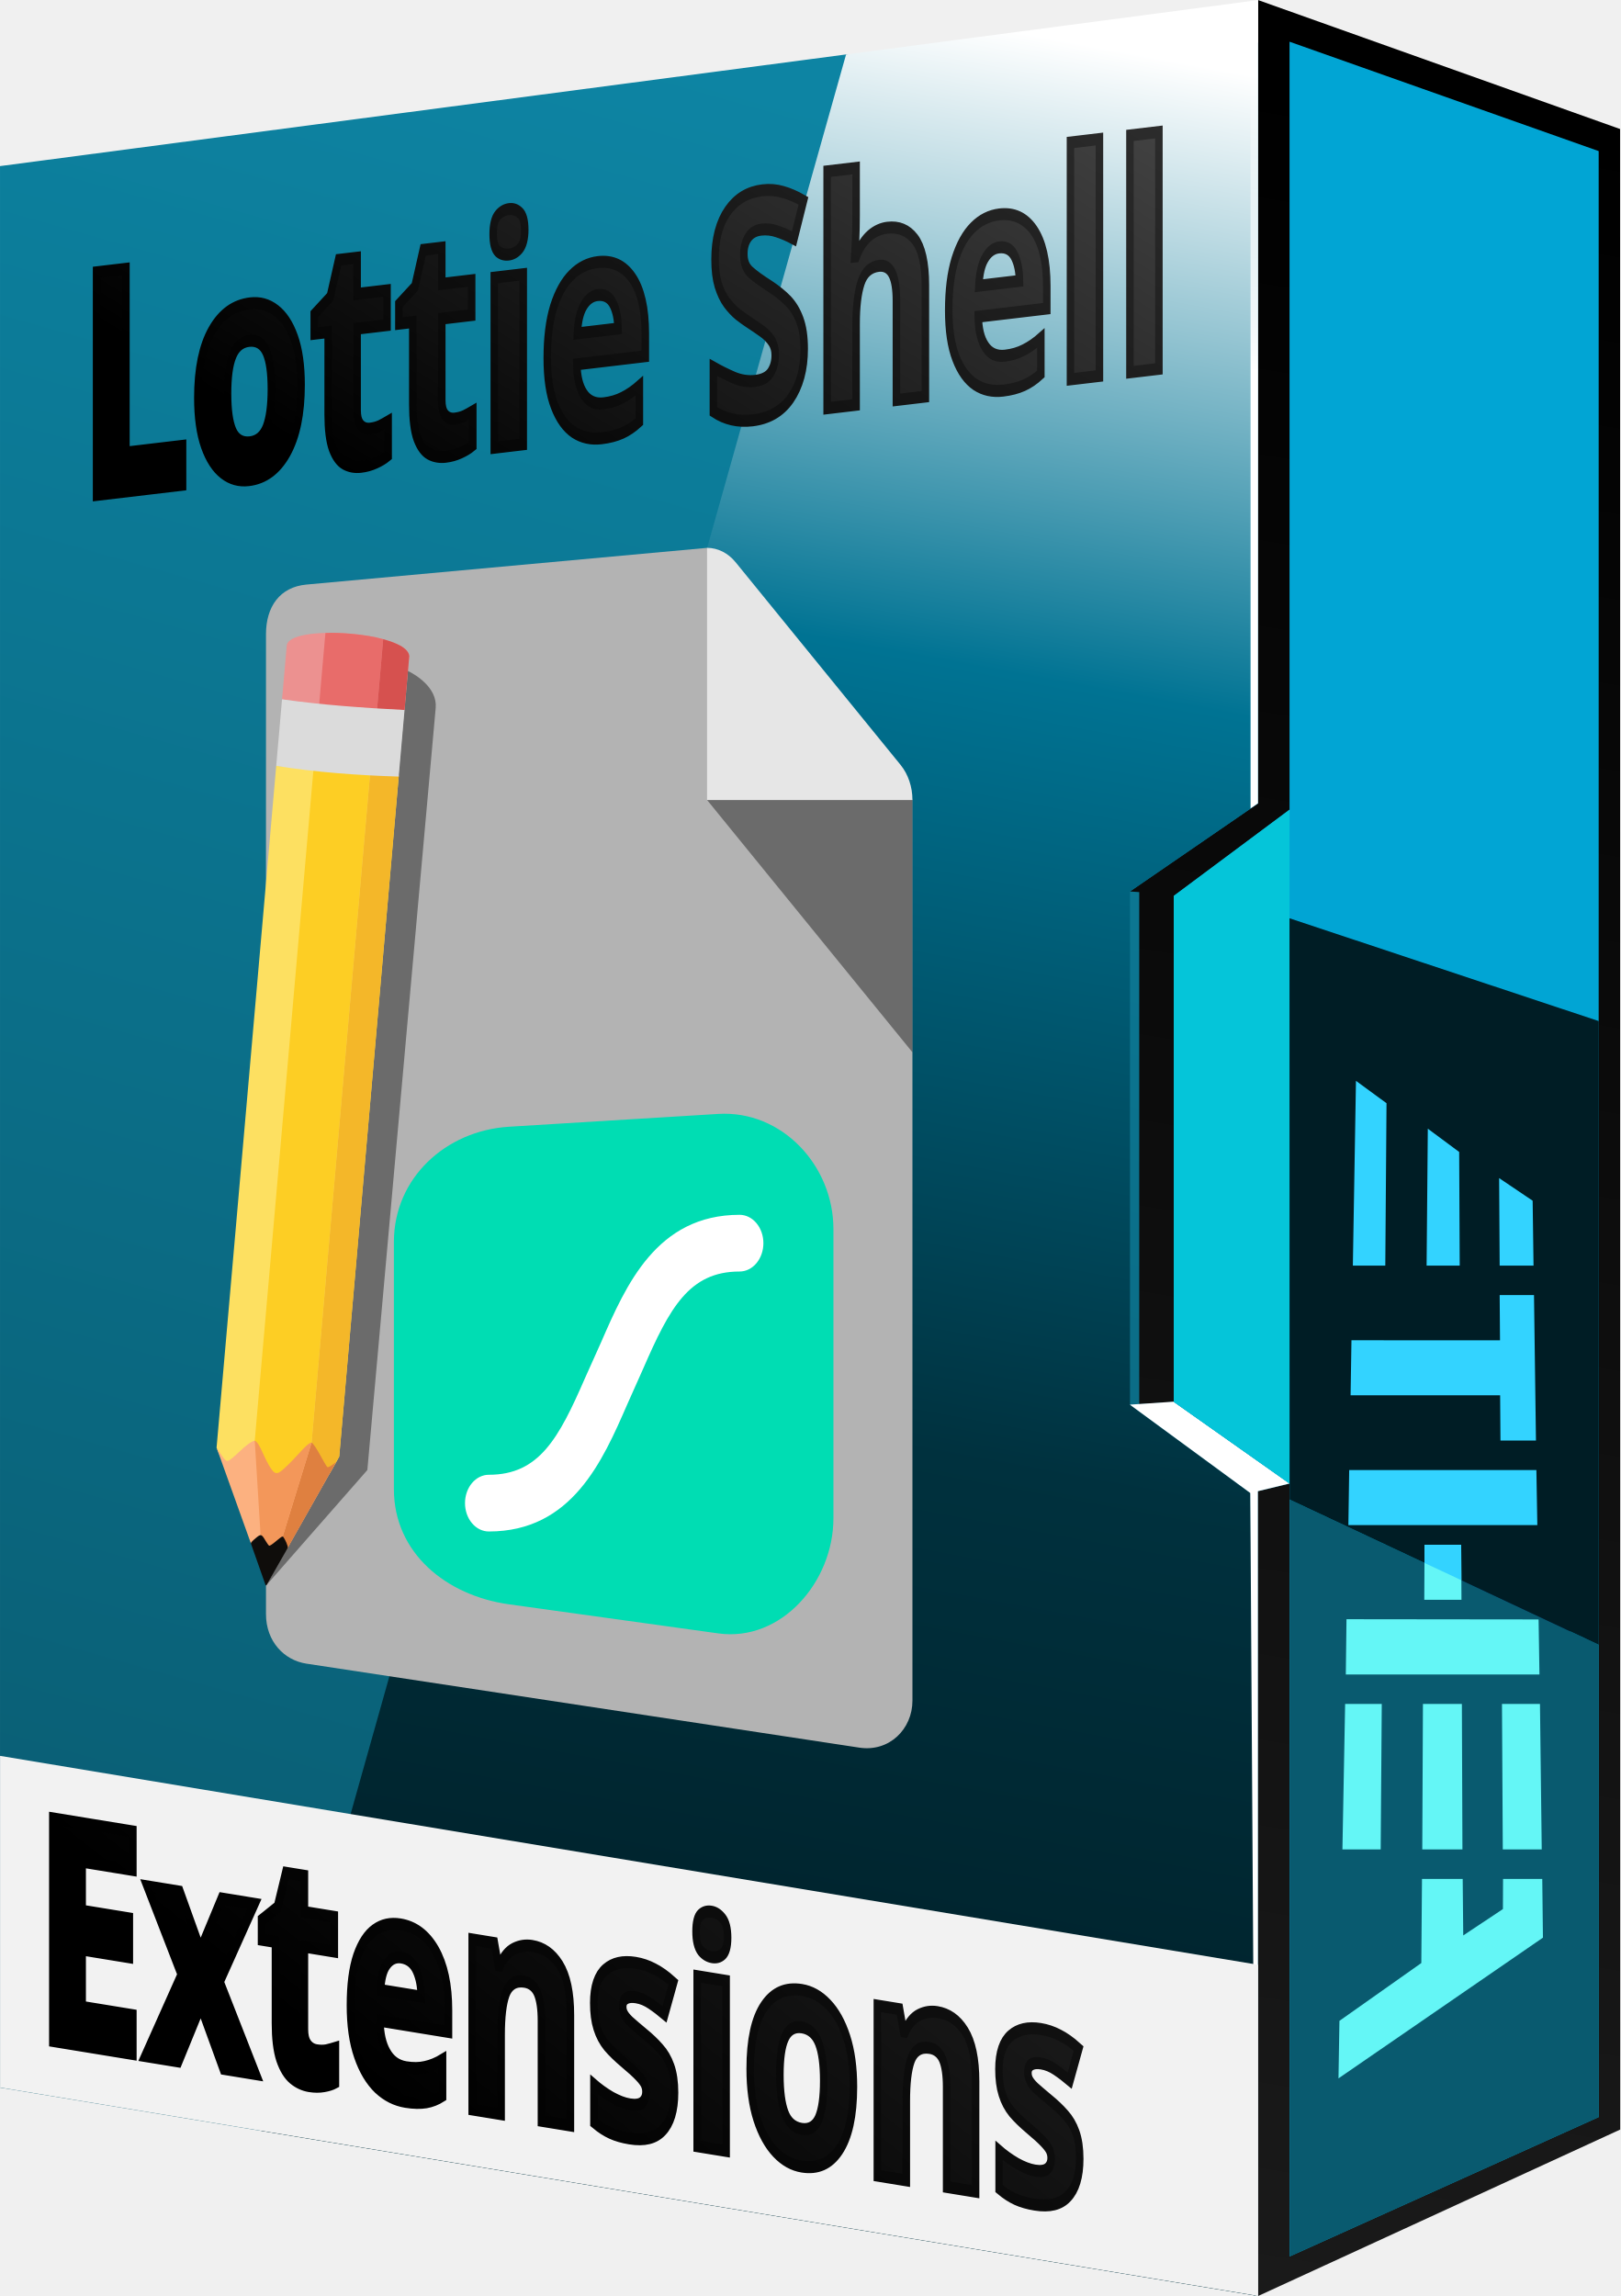
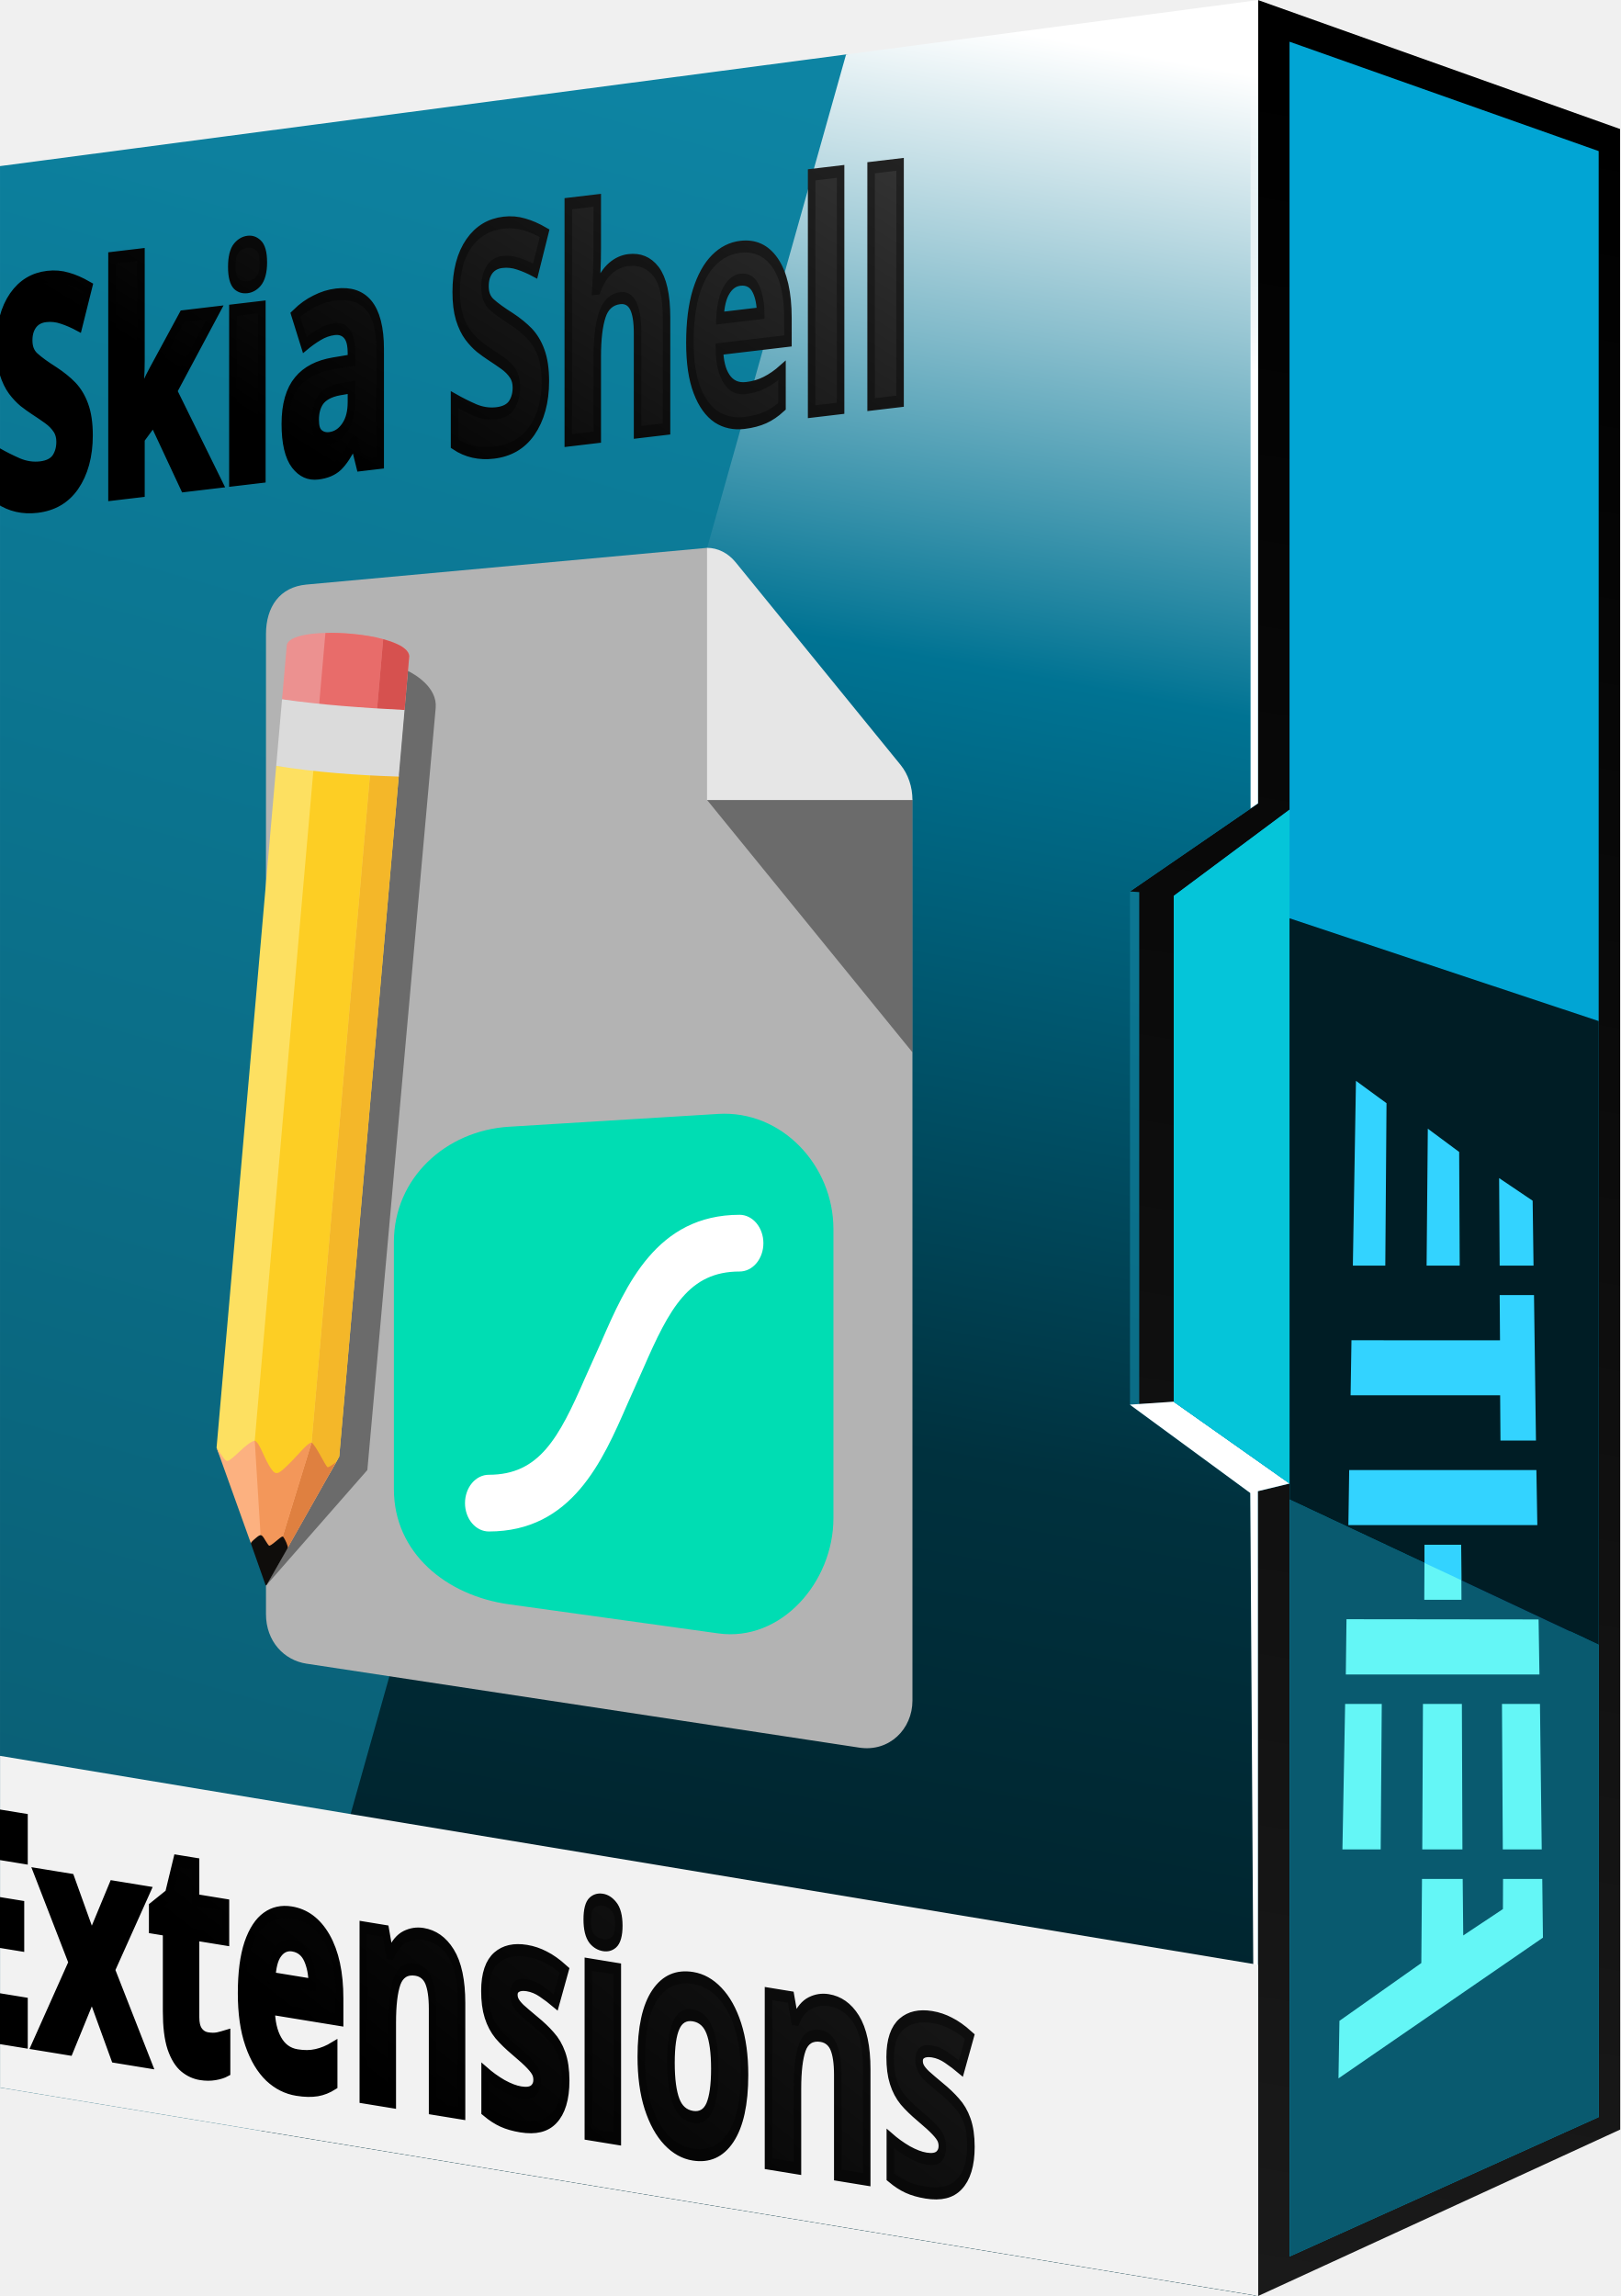
<svg xmlns="http://www.w3.org/2000/svg" xmlns:xlink="http://www.w3.org/1999/xlink" width="107.818mm" height="152.792mm" version="1.1" viewBox="46.091 23.601 107.818 152.792">
  <defs>
    <linearGradient id="linearGradient927">
      <stop offset="0" />
      <stop stop-color="#333" offset="1" />
    </linearGradient>
    <linearGradient id="linearGradient919">
      <stop offset="0" />
      <stop stop-color="#4d4d4d" offset="1" />
    </linearGradient>
    <linearGradient id="linearGradient981" x1="150.58" x2="126.5" y1="28.545" y2="172.75" gradientUnits="userSpaceOnUse">
      <stop offset="0" />
      <stop stop-color="#1a1a1a" offset="1" />
    </linearGradient>
    <linearGradient id="linearGradient1003" x1="51.761" x2="89.975" y1="160.41" y2="25" gradientUnits="userSpaceOnUse">
      <stop stop-color="#095a6f" offset="0" />
      <stop stop-color="#0d84a3" stop-opacity=".999" offset="1" />
    </linearGradient>
    <linearGradient id="linearGradient2082" x1="91.824" x2="118.09" y1="165.65" y2="23.485" gradientUnits="userSpaceOnUse">
      <stop stop-color="#001d25" offset="0" />
      <stop stop-color="#00313e" offset=".349" />
      <stop stop-color="#007393" offset=".709" />
      <stop stop-color="#fff" offset="1" />
    </linearGradient>
    <linearGradient id="linearGradient2114" x1="122.26" x2="122.26" y1="172.31" y2="20.393" gradientTransform="translate(0)" gradientUnits="userSpaceOnUse">
      <stop stop-color="#fff" offset="0" />
      <stop stop-color="#fff" offset=".84" />
      <stop stop-color="#fff" stop-opacity="0" offset="1" />
    </linearGradient>
    <linearGradient id="linearGradient921" x1="90.659" x2="106.3" y1="71.725" y2="37.656" gradientTransform="matrix(1.2619 0 0 1.2619 -.69652 -28.251)" gradientUnits="userSpaceOnUse" xlink:href="#linearGradient919" />
    <linearGradient id="linearGradient929" x1="90.659" x2="106.3" y1="71.725" y2="37.656" gradientTransform="matrix(1.2619 0 0 1.2619 -.69652 -28.251)" gradientUnits="userSpaceOnUse" xlink:href="#linearGradient927" />
    <linearGradient id="linearGradient995" x1="87.85" x2="113.89" y1="66.493" y2="-.032" gradientTransform="matrix(1.2619 0 0 1.2619 -4.3805 41.794)" gradientUnits="userSpaceOnUse" xlink:href="#linearGradient919" />
    <linearGradient id="linearGradient997" x1="87.85" x2="113.89" y1="66.493" y2="-.032" gradientTransform="matrix(1.2619 0 0 1.2619 -4.3805 41.794)" gradientUnits="userSpaceOnUse" xlink:href="#linearGradient927" />
    <filter id="filter1009" x="-.085" y="-.321" width="1.171" height="1.643" color-interpolation-filters="sRGB">
      <feGaussianBlur stdDeviation="4.182" />
    </filter>
    <filter id="filter1009-9" x="-.191" y="-.72" width="1.382" height="2.439" color-interpolation-filters="sRGB">
      <feGaussianBlur stdDeviation="9.36" />
    </filter>
    <linearGradient id="linearGradient1049" x1="154.16" x2="177.92" y1="199.53" y2=".469" gradientTransform="matrix(1 0 0 1.25 0 -50)" gradientUnits="userSpaceOnUse">
      <stop stop-color="#ccc" offset="0" />
      <stop stop-color="#999" offset=".236" />
      <stop stop-color="#ececec" offset="1" />
    </linearGradient>
    <filter id="filter1070" x="-.01" y="-.041" width="1.02" height="1.082" color-interpolation-filters="sRGB">
      <feGaussianBlur stdDeviation="0.449" />
    </filter>
    <filter id="A" x="-.05" y="-.15" width="1.1" height="1.3">
      <feGaussianBlur stdDeviation="2" />
    </filter>
  </defs>
  <g transform="translate(3.3145 3.6406)">
    <path d="m128.59 22.736-29.52 0.849-56.293 7.429v127.87l83.715 13.869 2.099-54.061z" fill="url(#linearGradient1003)" />
    <path d="m126.5 19.966 24.086 8.58 9e-3 133.13-24.095 11.077-9e-3 -53.554 2.108-0.507-7.706-5.44-2.305 0.149 1e-3 -34.073c-0.205-0.019-0.618-0.044-0.618-0.044l8.529-5.86z" fill="url(#linearGradient981)" />
    <path d="m126.5 19.966-27.421 3.619-38.908 138.18 66.33 10.988-0.514-53.432-8.014-5.88c1e-5 -11.386 4e-5 -22.771 4e-5 -34.157l8.528-5.86z" fill="url(#linearGradient2082)" />
    <path d="m128.6 118.68-2.118 0.514 0.01 53.554-0.177-0.03-0.337-53.403-8.014-5.88 2.914-0.197m5.613-93.278v53.458l-0.495 0.34 1e-3 -53.733" fill="url(#linearGradient2114)" stroke-opacity="0" style="mix-blend-mode:normal;paint-order:markers stroke fill" />
    <path d="m128.59 22.736 20.572 7.279v130.83l-20.572 9.277v-51.434l-7.706-5.44v-33.668l7.706-5.74z" fill="#01a5d4" />
    <path d="m128.59 73.844v44.847l-7.706-5.44v-33.668z" fill="#05c5d9" />
    <path d="m130.82 96.272 3.071 1.807v11.597l-3.071-0.207zm13.382 19.434v-3.229l3.071 0.207v10.388l-3.071-0.207v-3.229l-13.382-0.904v-3.931zm3.071 9.473v3.931l-16.454-1.111v-3.931zm0 10.669v3.931l-16.454-1.111v-3.931zm-13.382 5.133v10.388l-3.071-0.207v-10.388zm3.62 18.521v-5.782l3.071 0.207v4.183l3.62-1.639v-2.3l3.071 0.207v4.633l-16.454 7.452v-3.931zm3.071-29.44v3.931l-3.071-0.207v-3.931zm0 11.371v10.388l-3.071-0.207v-10.388zm0-39.422v8.116l-3.071-0.207v-9.713zm3.62 2.128 3.071 1.807v4.633l-3.071-0.207zm3.071 37.745v10.388l-3.071-0.207v-10.388z" fill="#002a63" stroke-width=".31" />
    <g transform="matrix(0 1 -.59918 0 196.46 45.929)">
      <path d="m114.92 78.928 9.277 34.334-50.376 2e-3 9.664-34.335z" fill="#095a6f" />
      <path d="m41.983 78.927 41.501 0.002-9.664 34.335-38.679 0.011z" fill="#001d25" />
      <path d="m81.8 85.611 3.663-0.096v21.506l-3.678-0.075zm5.625 17.417 9.68 0.12v4.25l-9.68-0.301zm17.241-4.392-5.599-0.075v-4.521l3.763-0.06-1.756-4.407-2.007-0.015v-4.355l3.91-0.075 9.364 22.707-3.828-0.105zm-27.837-4.428 3.663-0.032v4.131l-3.663-0.032zm10.596-0.078 9.68-0.06v4.46l-9.68-0.075zm0-8.672 9.68-0.196v4.325l-9.68 0.09z" fill="#64f6f6" stroke-width=".327" />
      <path d="m76.829 94.208 2.362-0.021-1.151 4.099-1.21-0.011zm-30.872 11.685 1.49-3.392 10.806 0.135v3.603zm17.267-15.997-3.009 0.038v-3.813l9.68-0.218v3.941l-3.009 0.038v16.608l-3.663-0.096zm8.634-4.04 3.663-0.106v20.986l-3.663-0.09zm-21.167 8.575 7.563-0.06v3.678l-9.111-0.135zm1.74-4.437 1.505-3.723 4.317-0.098v3.761z" fill="#33d3ff" />
    </g>
  </g>
-   <path d="m46.095 162.52v-22.071l83.714 13.902-1.5e-4 22.038z" fill="#f2f2f2" />
-   <g font-family="sans-serif" letter-spacing="0px" word-spacing="0px">
-     <text transform="matrix(.74666 .12275 0 1.3393 0 0)" x="65.025" y="112.394" display="none" fill="#000000" font-size="17.411px" stroke-width=".354" style="line-height:1.25" xml:space="preserve">
-       <tspan x="0" y="0" fill="#000000" font-family="sans-serif" font-size="17.411px" font-weight="bold" stroke-width=".354">Extensions</tspan>
-     </text>
-     <text transform="matrix(.79095 -.093869 0 1.2643 0 0)" x="64.916" y="49.647" fill="url(#linearGradient921)" font-size="16.405px" stroke="url(#linearGradient929)" stroke-width=".631" style="line-height:1.25" xml:space="preserve">
-       <tspan x="64.916" y="49.647" fill="url(#linearGradient921)" font-family="sans-serif" font-size="16.405px" font-weight="bold" stroke="url(#linearGradient929)" stroke-width=".631">Lottie Shell</tspan>
-     </text>
-     <text transform="matrix(.79094 .12918 0 1.2643 0 0)" x="61.233" y="119.691" fill="url(#linearGradient995)" font-size="16.405px" stroke="url(#linearGradient997)" stroke-width=".631" style="line-height:1.25" xml:space="preserve">
-       <tspan x="61.233" y="119.691" fill="url(#linearGradient995)" font-family="sans-serif" font-size="16.405px" font-weight="bold" stroke="url(#linearGradient997)" stroke-width=".631">Extensions</tspan>
-     </text>
+   <g>
+     <path d="m46.095 162.52v-22.071l83.714 13.902-1.5e-4 22.038z" fill="#f2f2f2" />
+     <g font-family="sans-serif" letter-spacing="0px" word-spacing="0px">
+       <text id="textTop" transform="matrix(.79095 -.093869 0 1.2643 0 0)" x="111.259" y="49.732" fill="url(#linearGradient921)" font-size="16.405px" stroke="url(#linearGradient929)" stroke-width="0.631" text-anchor="middle" style="line-height:1.25" xml:space="preserve">
+         <tspan x="111.259" y="49.732" fill="url(#linearGradient921)" font-family="sans-serif" font-size="16.405px" font-weight="bold" stroke="url(#linearGradient929)" stroke-width="0.631" text-anchor="middle">Skia Shell</tspan>
+       </text>
+       <text id="textBottom" transform="matrix(.79095 .12918 0 1.2643 0 0)" x="111.259" y="119.989" fill="url(#linearGradient995)" font-size="16.405px" stroke="url(#linearGradient997)" stroke-width="0.631" text-anchor="middle" style="line-height:1.25" xml:space="preserve">
+         <tspan x="111.259" y="119.989" fill="url(#linearGradient995)" font-family="sans-serif" font-size="16.405px" font-weight="bold" stroke="url(#linearGradient997)" stroke-width="0.631" text-anchor="middle">Extensions</tspan>
+       </text>
+     </g>
  </g>
  <g transform="matrix(.77424 0 0 .77424 112.63 25.383)">
    <g stroke-width=".821">
      <path d="m-7.516 66.458v77.412c0 2.436-1.982 4.433-4.567 4.04l-47.525-7.219c-1.906-0.29-3.472-1.902-3.472-4.266v-84.215c0-2.365 1.191-4.058 3.472-4.267l34.439-3.155z" fill="#b3b3b3" />
      <path d="m-25.169 66.458 17.653 21.688v-21.688z" opacity=".4" />
      <path d="m-8.528 63.453-14.181-17.422c-0.651-0.8-1.534-1.244-2.46-1.244v21.671h17.653c0-1.119-0.362-2.204-1.013-3.005z" fill="#e6e6e6" />
    </g>
    <g transform="matrix(.09776 0 0 .09776 -53.412 98.986)" fill="none">
      <g clip-path="url(#a)">
        <path d="m298.78-56.713-183.99 11.263c-55.796 3.416-101.22 45.317-101.22 101.22v217.46c0 55.9 45.848 93.525 101.22 101.22l183.99 25.561c55.368 7.692 101.22-45.317 101.22-101.22v-254.28c0-55.9-45.421-104.63-101.22-101.22z" fill="#00ddb3" />
        <path d="m317.55 31.986c-73.04 0-99.979 61.984-121.7 111.8l-14.286 31.836c-23.029 52.831-40.215 84.923-84.512 84.923-2.752-4e-3 -5.478 0.638-8.022 1.89-2.544 1.251-4.855 3.088-6.803 5.403-1.947 2.315-3.492 5.065-4.546 8.091-1.054 3.026-1.596 6.271-1.596 9.546 0 3.277 0.542 6.521 1.596 9.548 1.054 3.027 2.599 5.776 4.546 8.091 1.947 2.316 4.259 4.152 6.803 5.403 2.544 1.252 5.27 1.894 8.022 1.89 73.04 0 99.979-61.984 121.7-111.8l14.2-31.836c23.029-52.831 40.215-84.923 84.512-84.923 2.753 0.004 5.479-0.638 8.022-1.89 2.544-1.251 4.856-3.088 6.803-5.403s3.491-5.065 4.545-8.091c1.054-3.026 1.596-6.271 1.596-9.546 0-3.277-0.542-6.521-1.596-9.548-1.054-3.027-2.598-5.776-4.545-8.092-1.947-2.316-4.258-4.151-6.803-5.403-2.543-1.252-5.269-1.894-8.022-1.89z" fill="#fff" stroke-width="1.156" />
      </g>
    </g>
    <path d="m-48.492 58.534-5.875 65.517-8.701 9.924 6.15-10.867 6.019-67.751c0.648 0.31 2.552 1.432 2.407 3.178z" opacity=".4" stroke-width=".857" />
    <g transform="matrix(.052233 -.043829 .043829 .052233 -41.893 76.171)">
      <path d="m-718.98 276.54 610.06-610.06 110.37 108.82-609.24 609.25c-111.19 42.832-101.44 5.504-68.658-83.839-25.462 9.266-56.817 13.497-42.536-24.174z" fill="#fde061" />
      <path d="m-763.68 397.59 44.684-120.99c-1.657 13.479-2.446 20.206-0.331 21.593 5.138 3.37 33.879-2.455 42.896 2.512 4.273 12.189-11.973 42.504-5.24 49.225 6.311 6.298 52.395-5.271 58.6-1.353 0.745 36.525-15.633 38.854 8.027 38.672l-117.15 43.776c-10.08-9.097-25.571-15.664-15.174-34.334z" fill="#fcb180" />
      <path d="m-623.08 348.58c-55.782 18.405-78.519 8.198-53.357-47.868l601.11-601.11 50.974 50.251z" fill="#fdce24" />
      <path d="m-623.08 348.58 598.73-598.73 25.814 25.469-609.24 609.24-22.619 8.405z" fill="#f4b729" />
      <path d="m-727.27 416.03 104.2-67.448c1.828 6.341-5.376 33.067-4.644 36.381 0.357 1.618 5.052 2.035 12.671 2.292l-119.57 44.927z" fill="#df8040" />
      <path d="m-676.44 300.71c3.464 6.731-6.175 25.521-7.071 42.295-0.434 8.124 3.69 8.584 11.805 8.483 24.037-0.876 42.898-6.382 48.626-2.906l-104.2 67.448c-23.115-2.147-21.762 5.937-20.107-19.333z" fill="#f3975a" />
      <path d="m-782.9 448.65 19.411-51.731c0.396-1.055 4.025-1.309 8.734-1.309 8.875 0 9.314 0.576 7.711 10.134-0.606 3.615-0.877 7.179-0.602 7.92 0.352 0.947 3.511 1.347 10.625 1.347 9.076 0 10.124 0.203 10.124 1.964 0 2.768-2.786 13.421-4.728 14.138l-50.1 18.525c-1.24 0.459-1.488-0.16-1.177-0.988z" fill="#0f0d0b" />
      <path d="m-49.377-393.06 47.509-47.509c18.819-22.203 131.38 87.037 109.6 109.6l-47.508 47.508a1113.8 1113.8 0 0 1-109.6-109.6z" fill="#ec9190" />
      <path d="m-17.664-358.06 63.904-63.904c12.902 9.508 38.58 34.333 50.759 52.774l-62.53 62.562c-18.736-17.49-33.461-31.859-52.133-51.432z" fill="#e86c6a" />
      <path d="m34.48-306.64 62.538-62.538c3.42 5.268 18.844 26.616 11.53 37.393l-48.323 48.316c-8.826-7.679-17.496-15.67-25.745-23.171z" fill="#d6514f" />
      <path d="m-108.93-333.51 59.549-59.549c33.136 36.997 70.994 73.559 109.6 109.6l-59.549 59.549c-38.49-34.283-77.593-72.389-109.6-109.6z" fill="#dbdbdb" />
    </g>
  </g>
</svg>
